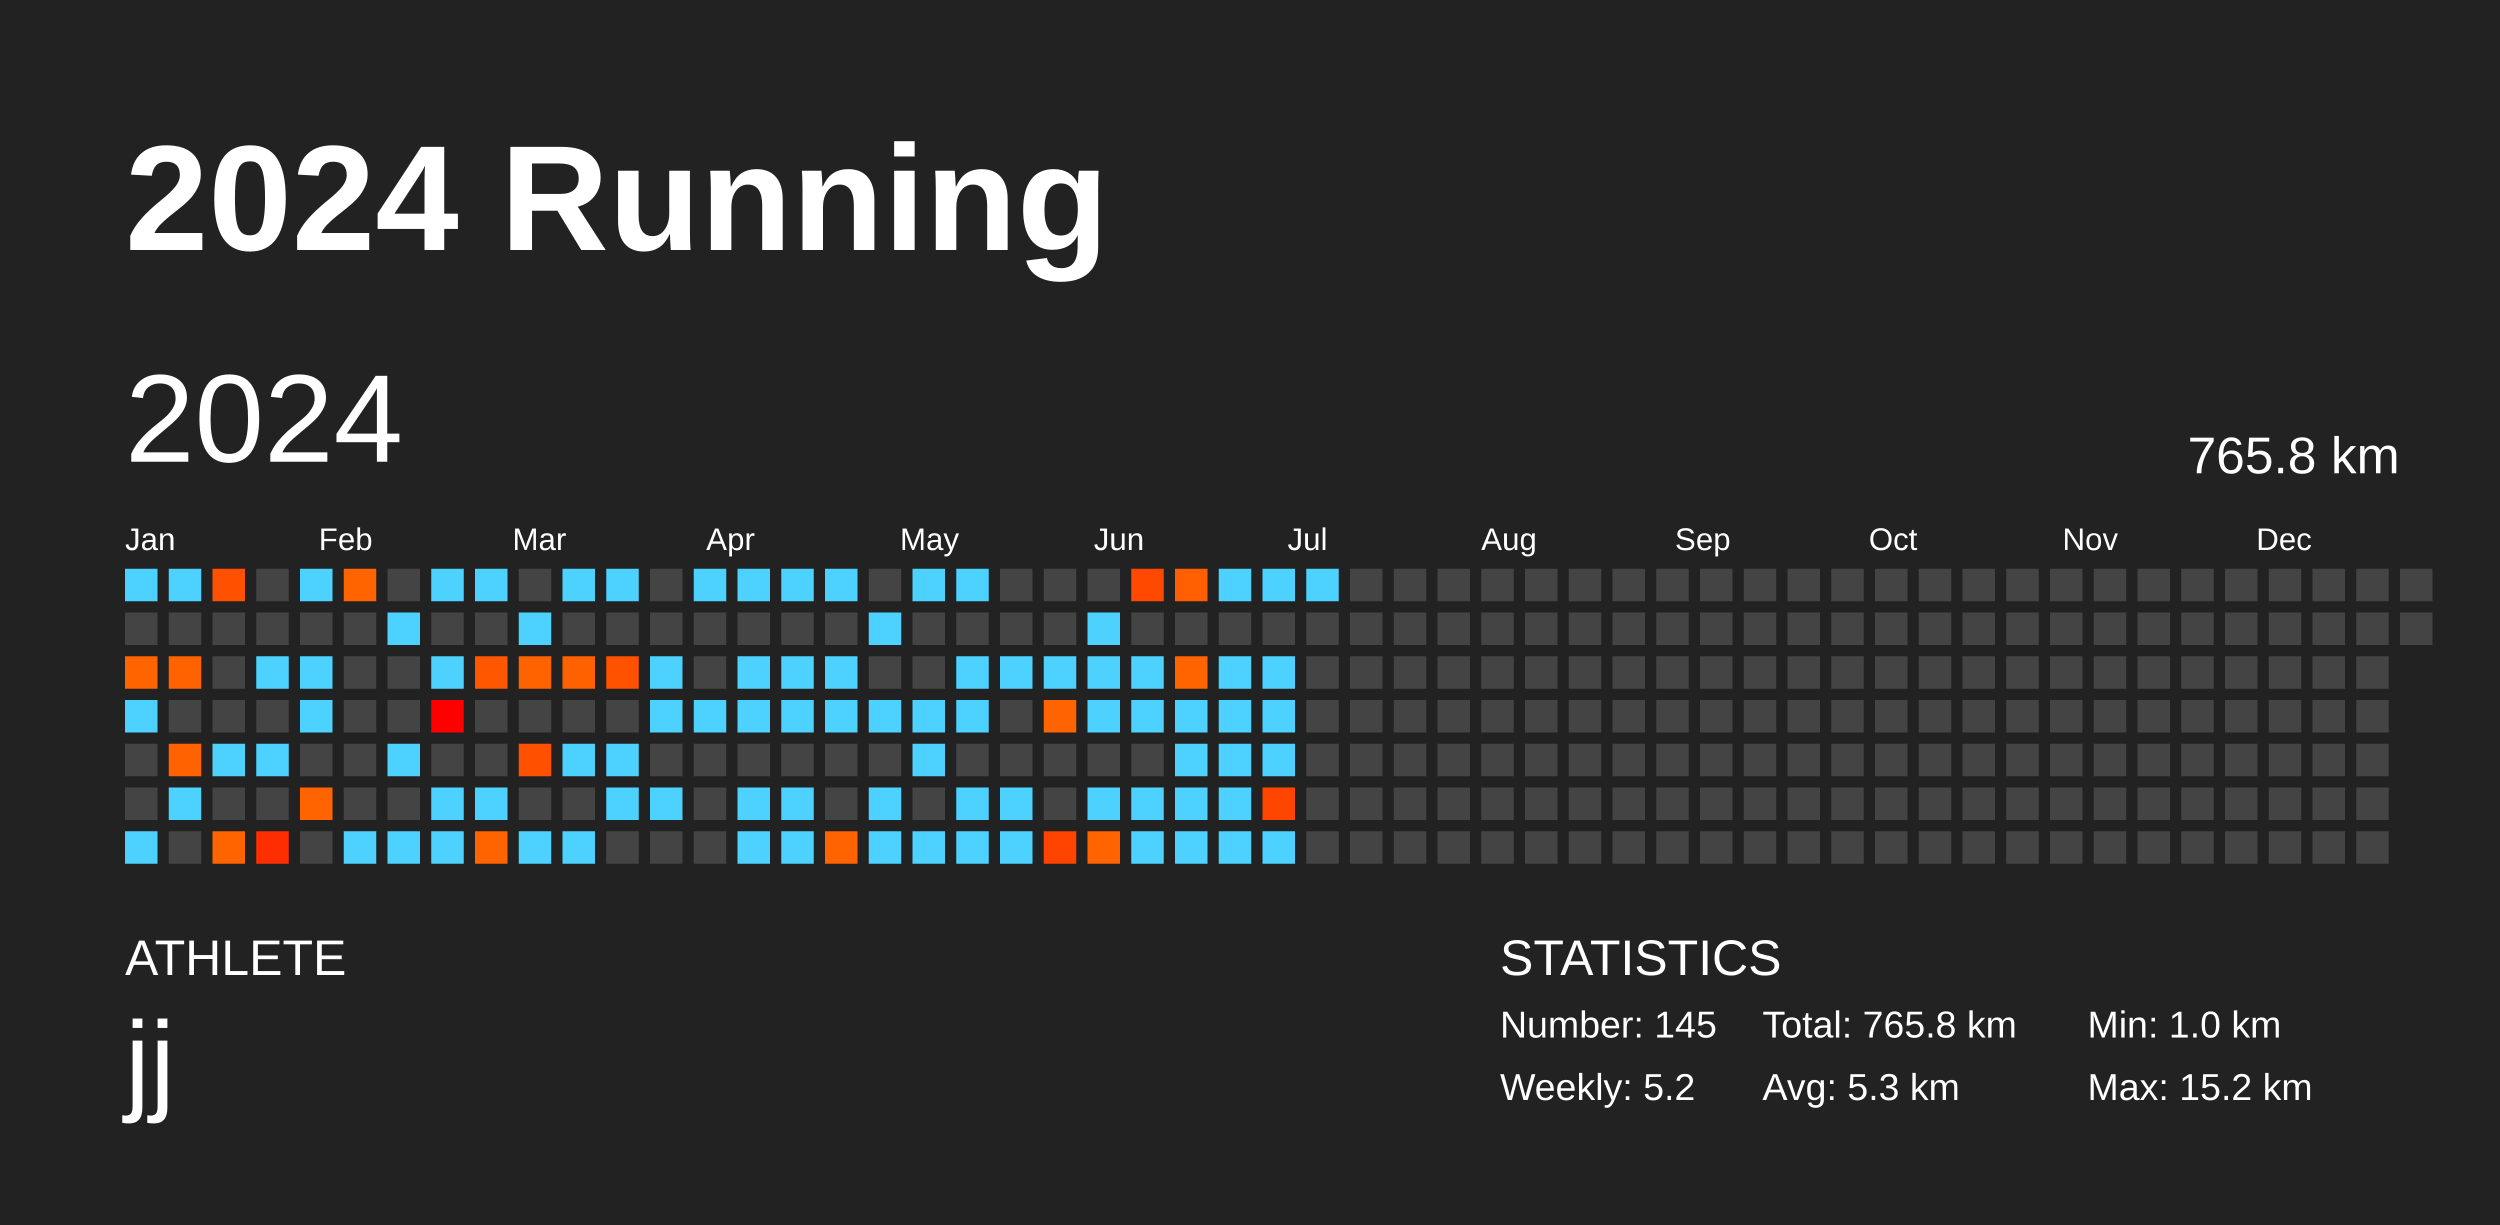
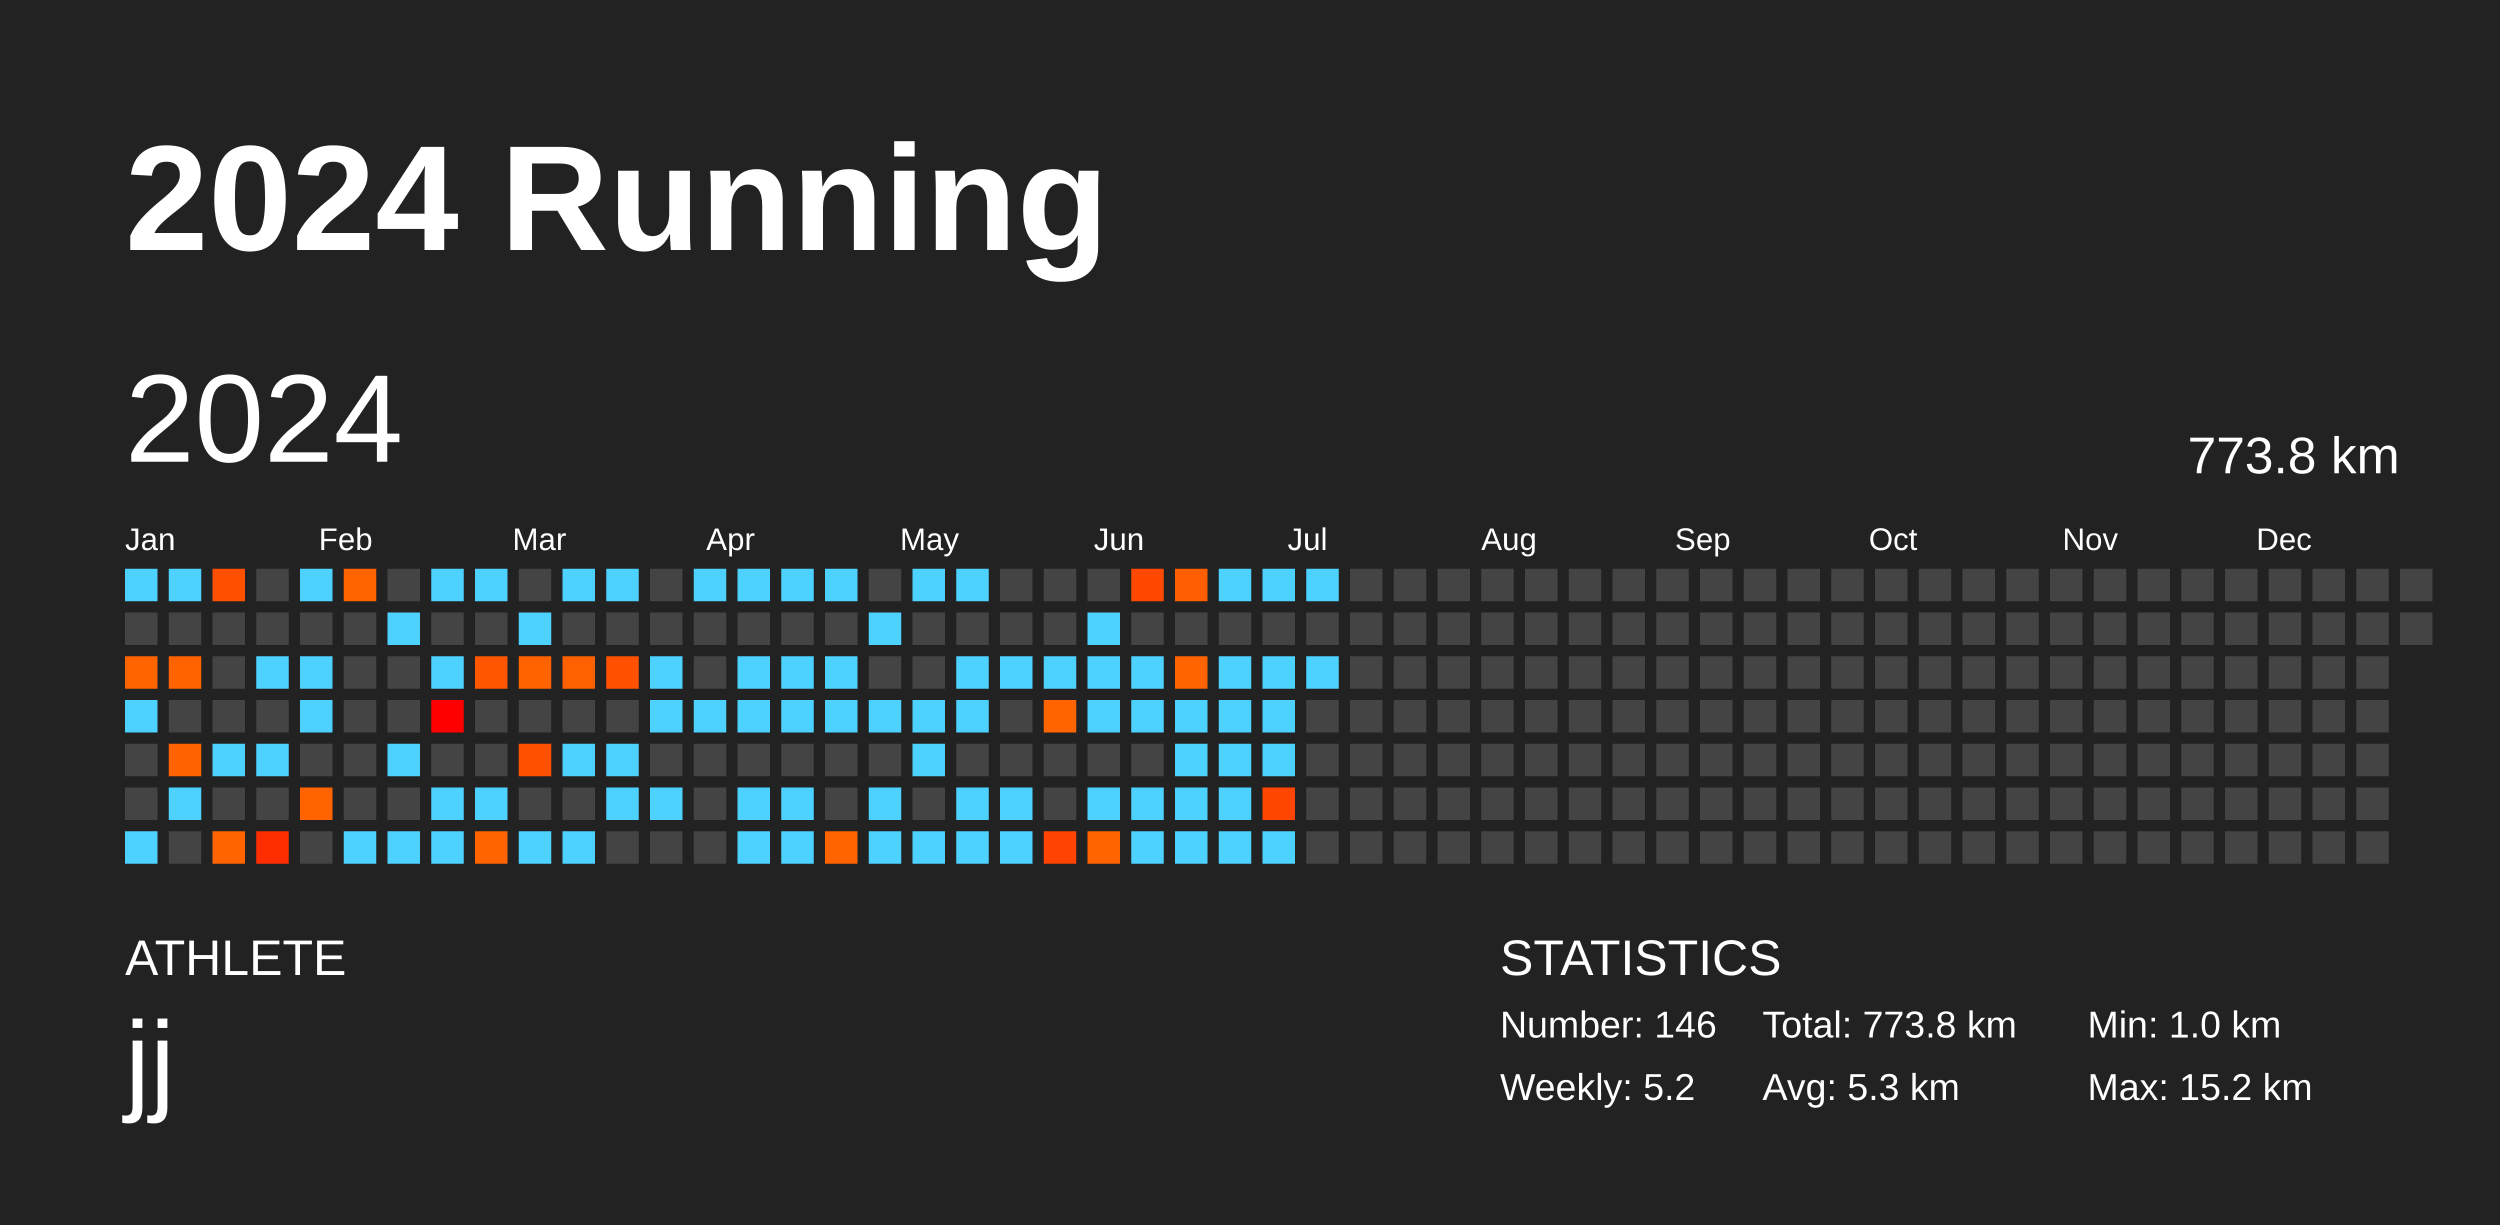
<svg xmlns="http://www.w3.org/2000/svg" baseProfile="full" height="98mm" version="1.1" viewBox="0,0,200,98" width="200mm">
  <defs />
  <rect fill="#222222" height="98" width="200" x="0" y="0" />
  <text fill="#FFFFFF" style="font-size:12px; font-family:Arial; font-weight:bold;" x="10" y="20">2024 Running</text>
  <text fill="#FFFFFF" style="font-size:4px; font-family:Arial" x="10" y="78">ATHLETE</text>
  <text fill="#FFFFFF" style="font-size:9px; font-family:Arial" x="10" y="88">jj</text>
  <text fill="#FFFFFF" style="font-size:4px; font-family:Arial" x="120" y="78">STATISTICS</text>
-   <text fill="#FFFFFF" style="font-size:3px; font-family:Arial" x="120" y="83">Number: 145</text>
+   <text fill="#FFFFFF" style="font-size:3px; font-family:Arial" x="120" y="83">Number: 146</text>
  <text fill="#FFFFFF" style="font-size:3px; font-family:Arial" x="120" y="88">Weekly: 5.2</text>
-   <text fill="#FFFFFF" style="font-size:3px; font-family:Arial" x="141" y="83">Total: 765.8 km</text>
+   <text fill="#FFFFFF" style="font-size:3px; font-family:Arial" x="141" y="83">Total: 773.8 km</text>
  <text fill="#FFFFFF" style="font-size:3px; font-family:Arial" x="141" y="88">Avg: 5.3 km</text>
  <text fill="#FFFFFF" style="font-size:3px; font-family:Arial" x="167" y="83">Min: 1.0 km</text>
  <text fill="#FFFFFF" style="font-size:3px; font-family:Arial" x="167" y="88">Max: 15.2 km</text>
  <text dominant-baseline="hanging" fill="#FFFFFF" style="font-size:10.0px; font-family:Arial;" x="10" y="30">2024</text>
-   <text dominant-baseline="hanging" fill="#FFFFFF" style="font-size:4.125px; font-family:Arial;" x="175" y="35">765.8 km</text>
+   <text dominant-baseline="hanging" fill="#FFFFFF" style="font-size:4.125px; font-family:Arial;" x="175" y="35">773.8 km</text>
  <text fill="#FFFFFF" style="font-size:2.5px; font-family:Arial" x="10.0" y="44">Jan</text>
  <text fill="#FFFFFF" style="font-size:2.5px; font-family:Arial" x="25.5" y="44">Feb</text>
  <text fill="#FFFFFF" style="font-size:2.5px; font-family:Arial" x="41.0" y="44">Mar</text>
  <text fill="#FFFFFF" style="font-size:2.5px; font-family:Arial" x="56.5" y="44">Apr</text>
  <text fill="#FFFFFF" style="font-size:2.5px; font-family:Arial" x="72.0" y="44">May</text>
  <text fill="#FFFFFF" style="font-size:2.5px; font-family:Arial" x="87.5" y="44">Jun</text>
  <text fill="#FFFFFF" style="font-size:2.5px; font-family:Arial" x="103.0" y="44">Jul</text>
  <text fill="#FFFFFF" style="font-size:2.5px; font-family:Arial" x="118.5" y="44">Aug</text>
  <text fill="#FFFFFF" style="font-size:2.5px; font-family:Arial" x="134.0" y="44">Sep</text>
  <text fill="#FFFFFF" style="font-size:2.5px; font-family:Arial" x="149.5" y="44">Oct</text>
  <text fill="#FFFFFF" style="font-size:2.5px; font-family:Arial" x="165.0" y="44">Nov</text>
  <text fill="#FFFFFF" style="font-size:2.5px; font-family:Arial" x="180.5" y="44">Dec</text>
  <rect fill="#4dd2ff" height="2.6" width="2.6" x="10.0" y="45.5" />
  <rect fill="#444444" height="2.6" width="2.6" x="10.0" y="49.0" />
  <rect fill="#ff6400" height="2.6" width="2.6" x="10.0" y="52.5" />
  <rect fill="#4dd2ff" height="2.6" width="2.6" x="10.0" y="56.0" />
  <rect fill="#444444" height="2.6" width="2.6" x="10.0" y="59.5" />
  <rect fill="#444444" height="2.6" width="2.6" x="10.0" y="63.0" />
  <rect fill="#4dd2ff" height="2.6" width="2.6" x="10.0" y="66.5" />
  <rect fill="#4dd2ff" height="2.6" width="2.6" x="13.5" y="45.5" />
  <rect fill="#444444" height="2.6" width="2.6" x="13.5" y="49.0" />
  <rect fill="#ff6300" height="2.6" width="2.6" x="13.5" y="52.5" />
  <rect fill="#444444" height="2.6" width="2.6" x="13.5" y="56.0" />
  <rect fill="#ff6200" height="2.6" width="2.6" x="13.5" y="59.5" />
  <rect fill="#4dd2ff" height="2.6" width="2.6" x="13.5" y="63.0" />
  <rect fill="#444444" height="2.6" width="2.6" x="13.5" y="66.5" />
  <rect fill="#ff5000" height="2.6" width="2.6" x="17.0" y="45.5" />
  <rect fill="#444444" height="2.6" width="2.6" x="17.0" y="49.0" />
  <rect fill="#444444" height="2.6" width="2.6" x="17.0" y="52.5" />
  <rect fill="#444444" height="2.6" width="2.6" x="17.0" y="56.0" />
  <rect fill="#4dd2ff" height="2.6" width="2.6" x="17.0" y="59.5" />
  <rect fill="#444444" height="2.6" width="2.6" x="17.0" y="63.0" />
  <rect fill="#ff6400" height="2.6" width="2.6" x="17.0" y="66.5" />
  <rect fill="#444444" height="2.6" width="2.6" x="20.5" y="45.5" />
  <rect fill="#444444" height="2.6" width="2.6" x="20.5" y="49.0" />
  <rect fill="#4dd2ff" height="2.6" width="2.6" x="20.5" y="52.5" />
  <rect fill="#444444" height="2.6" width="2.6" x="20.5" y="56.0" />
  <rect fill="#4dd2ff" height="2.6" width="2.6" x="20.5" y="59.5" />
  <rect fill="#444444" height="2.6" width="2.6" x="20.5" y="63.0" />
  <rect fill="#ff2e00" height="2.6" width="2.6" x="20.5" y="66.5" />
  <rect fill="#4dd2ff" height="2.6" width="2.6" x="24.0" y="45.5" />
  <rect fill="#444444" height="2.6" width="2.6" x="24.0" y="49.0" />
  <rect fill="#4dd2ff" height="2.6" width="2.6" x="24.0" y="52.5" />
  <rect fill="#4dd2ff" height="2.6" width="2.6" x="24.0" y="56.0" />
  <rect fill="#444444" height="2.6" width="2.6" x="24.0" y="59.5" />
  <rect fill="#ff6400" height="2.6" width="2.6" x="24.0" y="63.0" />
  <rect fill="#444444" height="2.6" width="2.6" x="24.0" y="66.5" />
  <rect fill="#ff6400" height="2.6" width="2.6" x="27.5" y="45.5" />
  <rect fill="#444444" height="2.6" width="2.6" x="27.5" y="49.0" />
  <rect fill="#444444" height="2.6" width="2.6" x="27.5" y="52.5" />
  <rect fill="#444444" height="2.6" width="2.6" x="27.5" y="56.0" />
  <rect fill="#444444" height="2.6" width="2.6" x="27.5" y="59.5" />
  <rect fill="#444444" height="2.6" width="2.6" x="27.5" y="63.0" />
  <rect fill="#4dd2ff" height="2.6" width="2.6" x="27.5" y="66.5" />
  <rect fill="#444444" height="2.6" width="2.6" x="31.0" y="45.5" />
  <rect fill="#4dd2ff" height="2.6" width="2.6" x="31.0" y="49.0" />
  <rect fill="#444444" height="2.6" width="2.6" x="31.0" y="52.5" />
  <rect fill="#444444" height="2.6" width="2.6" x="31.0" y="56.0" />
  <rect fill="#4dd2ff" height="2.6" width="2.6" x="31.0" y="59.5" />
  <rect fill="#444444" height="2.6" width="2.6" x="31.0" y="63.0" />
  <rect fill="#4dd2ff" height="2.6" width="2.6" x="31.0" y="66.5" />
  <rect fill="#4dd2ff" height="2.6" width="2.6" x="34.5" y="45.5" />
  <rect fill="#444444" height="2.6" width="2.6" x="34.5" y="49.0" />
  <rect fill="#4dd2ff" height="2.6" width="2.6" x="34.5" y="52.5" />
  <rect fill="#ff0000" height="2.6" width="2.6" x="34.5" y="56.0" />
  <rect fill="#444444" height="2.6" width="2.6" x="34.5" y="59.5" />
  <rect fill="#4dd2ff" height="2.6" width="2.6" x="34.5" y="63.0" />
  <rect fill="#4dd2ff" height="2.6" width="2.6" x="34.5" y="66.5" />
  <rect fill="#4dd2ff" height="2.6" width="2.6" x="38.0" y="45.5" />
  <rect fill="#444444" height="2.6" width="2.6" x="38.0" y="49.0" />
  <rect fill="#ff5700" height="2.6" width="2.6" x="38.0" y="52.5" />
  <rect fill="#444444" height="2.6" width="2.6" x="38.0" y="56.0" />
  <rect fill="#444444" height="2.6" width="2.6" x="38.0" y="59.5" />
  <rect fill="#4dd2ff" height="2.6" width="2.6" x="38.0" y="63.0" />
  <rect fill="#ff6400" height="2.6" width="2.6" x="38.0" y="66.5" />
  <rect fill="#444444" height="2.6" width="2.6" x="41.5" y="45.5" />
  <rect fill="#4dd2ff" height="2.6" width="2.6" x="41.5" y="49.0" />
  <rect fill="#ff6300" height="2.6" width="2.6" x="41.5" y="52.5" />
  <rect fill="#444444" height="2.6" width="2.6" x="41.5" y="56.0" />
  <rect fill="#ff5100" height="2.6" width="2.6" x="41.5" y="59.5" />
  <rect fill="#444444" height="2.6" width="2.6" x="41.5" y="63.0" />
  <rect fill="#4dd2ff" height="2.6" width="2.6" x="41.5" y="66.5" />
  <rect fill="#4dd2ff" height="2.6" width="2.6" x="45.0" y="45.5" />
  <rect fill="#444444" height="2.6" width="2.6" x="45.0" y="49.0" />
  <rect fill="#ff6100" height="2.6" width="2.6" x="45.0" y="52.5" />
  <rect fill="#444444" height="2.6" width="2.6" x="45.0" y="56.0" />
  <rect fill="#4dd2ff" height="2.6" width="2.6" x="45.0" y="59.5" />
  <rect fill="#444444" height="2.6" width="2.6" x="45.0" y="63.0" />
  <rect fill="#4dd2ff" height="2.6" width="2.6" x="45.0" y="66.5" />
  <rect fill="#4dd2ff" height="2.6" width="2.6" x="48.5" y="45.5" />
  <rect fill="#444444" height="2.6" width="2.6" x="48.5" y="49.0" />
  <rect fill="#ff5100" height="2.6" width="2.6" x="48.5" y="52.5" />
  <rect fill="#444444" height="2.6" width="2.6" x="48.5" y="56.0" />
  <rect fill="#4dd2ff" height="2.6" width="2.6" x="48.5" y="59.5" />
  <rect fill="#4dd2ff" height="2.6" width="2.6" x="48.5" y="63.0" />
  <rect fill="#444444" height="2.6" width="2.6" x="48.5" y="66.5" />
  <rect fill="#444444" height="2.6" width="2.6" x="52.0" y="45.5" />
  <rect fill="#444444" height="2.6" width="2.6" x="52.0" y="49.0" />
  <rect fill="#4dd2ff" height="2.6" width="2.6" x="52.0" y="52.5" />
  <rect fill="#4dd2ff" height="2.6" width="2.6" x="52.0" y="56.0" />
  <rect fill="#444444" height="2.6" width="2.6" x="52.0" y="59.5" />
  <rect fill="#4dd2ff" height="2.6" width="2.6" x="52.0" y="63.0" />
  <rect fill="#444444" height="2.6" width="2.6" x="52.0" y="66.5" />
  <rect fill="#4dd2ff" height="2.6" width="2.6" x="55.5" y="45.5" />
  <rect fill="#444444" height="2.6" width="2.6" x="55.5" y="49.0" />
  <rect fill="#444444" height="2.6" width="2.6" x="55.5" y="52.5" />
  <rect fill="#4dd2ff" height="2.6" width="2.6" x="55.5" y="56.0" />
  <rect fill="#444444" height="2.6" width="2.6" x="55.5" y="59.5" />
  <rect fill="#444444" height="2.6" width="2.6" x="55.5" y="63.0" />
  <rect fill="#444444" height="2.6" width="2.6" x="55.5" y="66.5" />
  <rect fill="#4dd2ff" height="2.6" width="2.6" x="59.0" y="45.5" />
  <rect fill="#444444" height="2.6" width="2.6" x="59.0" y="49.0" />
  <rect fill="#4dd2ff" height="2.6" width="2.6" x="59.0" y="52.5" />
  <rect fill="#4dd2ff" height="2.6" width="2.6" x="59.0" y="56.0" />
  <rect fill="#444444" height="2.6" width="2.6" x="59.0" y="59.5" />
  <rect fill="#4dd2ff" height="2.6" width="2.6" x="59.0" y="63.0" />
  <rect fill="#4dd2ff" height="2.6" width="2.6" x="59.0" y="66.5" />
  <rect fill="#4dd2ff" height="2.6" width="2.6" x="62.5" y="45.5" />
  <rect fill="#444444" height="2.6" width="2.6" x="62.5" y="49.0" />
  <rect fill="#4dd2ff" height="2.6" width="2.6" x="62.5" y="52.5" />
  <rect fill="#4dd2ff" height="2.6" width="2.6" x="62.5" y="56.0" />
  <rect fill="#444444" height="2.6" width="2.6" x="62.5" y="59.5" />
  <rect fill="#4dd2ff" height="2.6" width="2.6" x="62.5" y="63.0" />
  <rect fill="#4dd2ff" height="2.6" width="2.6" x="62.5" y="66.5" />
  <rect fill="#4dd2ff" height="2.6" width="2.6" x="66.0" y="45.5" />
  <rect fill="#444444" height="2.6" width="2.6" x="66.0" y="49.0" />
  <rect fill="#4dd2ff" height="2.6" width="2.6" x="66.0" y="52.5" />
  <rect fill="#4dd2ff" height="2.6" width="2.6" x="66.0" y="56.0" />
  <rect fill="#444444" height="2.6" width="2.6" x="66.0" y="59.5" />
  <rect fill="#444444" height="2.6" width="2.6" x="66.0" y="63.0" />
  <rect fill="#ff6400" height="2.6" width="2.6" x="66.0" y="66.5" />
  <rect fill="#444444" height="2.6" width="2.6" x="69.5" y="45.5" />
  <rect fill="#4dd2ff" height="2.6" width="2.6" x="69.5" y="49.0" />
  <rect fill="#444444" height="2.6" width="2.6" x="69.5" y="52.5" />
  <rect fill="#4dd2ff" height="2.6" width="2.6" x="69.5" y="56.0" />
  <rect fill="#444444" height="2.6" width="2.6" x="69.5" y="59.5" />
  <rect fill="#4dd2ff" height="2.6" width="2.6" x="69.5" y="63.0" />
  <rect fill="#4dd2ff" height="2.6" width="2.6" x="69.5" y="66.5" />
  <rect fill="#4dd2ff" height="2.6" width="2.6" x="73.0" y="45.5" />
  <rect fill="#444444" height="2.6" width="2.6" x="73.0" y="49.0" />
  <rect fill="#444444" height="2.6" width="2.6" x="73.0" y="52.5" />
  <rect fill="#4dd2ff" height="2.6" width="2.6" x="73.0" y="56.0" />
  <rect fill="#4dd2ff" height="2.6" width="2.6" x="73.0" y="59.5" />
  <rect fill="#444444" height="2.6" width="2.6" x="73.0" y="63.0" />
  <rect fill="#4dd2ff" height="2.6" width="2.6" x="73.0" y="66.5" />
  <rect fill="#4dd2ff" height="2.6" width="2.6" x="76.5" y="45.5" />
  <rect fill="#444444" height="2.6" width="2.6" x="76.5" y="49.0" />
  <rect fill="#4dd2ff" height="2.6" width="2.6" x="76.5" y="52.5" />
  <rect fill="#4dd2ff" height="2.6" width="2.6" x="76.5" y="56.0" />
  <rect fill="#444444" height="2.6" width="2.6" x="76.5" y="59.5" />
  <rect fill="#4dd2ff" height="2.6" width="2.6" x="76.5" y="63.0" />
  <rect fill="#4dd2ff" height="2.6" width="2.6" x="76.5" y="66.5" />
  <rect fill="#444444" height="2.6" width="2.6" x="80.0" y="45.5" />
  <rect fill="#444444" height="2.6" width="2.6" x="80.0" y="49.0" />
  <rect fill="#4dd2ff" height="2.6" width="2.6" x="80.0" y="52.5" />
  <rect fill="#444444" height="2.6" width="2.6" x="80.0" y="56.0" />
  <rect fill="#444444" height="2.6" width="2.6" x="80.0" y="59.5" />
  <rect fill="#4dd2ff" height="2.6" width="2.6" x="80.0" y="63.0" />
  <rect fill="#4dd2ff" height="2.6" width="2.6" x="80.0" y="66.5" />
  <rect fill="#444444" height="2.6" width="2.6" x="83.5" y="45.5" />
  <rect fill="#444444" height="2.6" width="2.6" x="83.5" y="49.0" />
  <rect fill="#4dd2ff" height="2.6" width="2.6" x="83.5" y="52.5" />
  <rect fill="#ff6400" height="2.6" width="2.6" x="83.5" y="56.0" />
  <rect fill="#444444" height="2.6" width="2.6" x="83.5" y="59.5" />
  <rect fill="#444444" height="2.6" width="2.6" x="83.5" y="63.0" />
  <rect fill="#ff4300" height="2.6" width="2.6" x="83.5" y="66.5" />
  <rect fill="#444444" height="2.6" width="2.6" x="87.0" y="45.5" />
  <rect fill="#4dd2ff" height="2.6" width="2.6" x="87.0" y="49.0" />
  <rect fill="#4dd2ff" height="2.6" width="2.6" x="87.0" y="52.5" />
  <rect fill="#4dd2ff" height="2.6" width="2.6" x="87.0" y="56.0" />
  <rect fill="#444444" height="2.6" width="2.6" x="87.0" y="59.5" />
  <rect fill="#4dd2ff" height="2.6" width="2.6" x="87.0" y="63.0" />
  <rect fill="#ff6400" height="2.6" width="2.6" x="87.0" y="66.5" />
  <rect fill="#ff4900" height="2.6" width="2.6" x="90.5" y="45.5" />
  <rect fill="#444444" height="2.6" width="2.6" x="90.5" y="49.0" />
  <rect fill="#4dd2ff" height="2.6" width="2.6" x="90.5" y="52.5" />
  <rect fill="#4dd2ff" height="2.6" width="2.6" x="90.5" y="56.0" />
  <rect fill="#444444" height="2.6" width="2.6" x="90.5" y="59.5" />
  <rect fill="#4dd2ff" height="2.6" width="2.6" x="90.5" y="63.0" />
  <rect fill="#4dd2ff" height="2.6" width="2.6" x="90.5" y="66.5" />
  <rect fill="#ff5f00" height="2.6" width="2.6" x="94.0" y="45.5" />
  <rect fill="#444444" height="2.6" width="2.6" x="94.0" y="49.0" />
  <rect fill="#ff6400" height="2.6" width="2.6" x="94.0" y="52.5" />
  <rect fill="#4dd2ff" height="2.6" width="2.6" x="94.0" y="56.0" />
  <rect fill="#4dd2ff" height="2.6" width="2.6" x="94.0" y="59.5" />
  <rect fill="#4dd2ff" height="2.6" width="2.6" x="94.0" y="63.0" />
  <rect fill="#4dd2ff" height="2.6" width="2.6" x="94.0" y="66.5" />
  <rect fill="#4dd2ff" height="2.6" width="2.6" x="97.5" y="45.5" />
  <rect fill="#444444" height="2.6" width="2.6" x="97.5" y="49.0" />
  <rect fill="#4dd2ff" height="2.6" width="2.6" x="97.5" y="52.5" />
  <rect fill="#4dd2ff" height="2.6" width="2.6" x="97.5" y="56.0" />
  <rect fill="#4dd2ff" height="2.6" width="2.6" x="97.5" y="59.5" />
  <rect fill="#4dd2ff" height="2.6" width="2.6" x="97.5" y="63.0" />
  <rect fill="#4dd2ff" height="2.6" width="2.6" x="97.5" y="66.5" />
  <rect fill="#4dd2ff" height="2.6" width="2.6" x="101.0" y="45.5" />
  <rect fill="#444444" height="2.6" width="2.6" x="101.0" y="49.0" />
  <rect fill="#4dd2ff" height="2.6" width="2.6" x="101.0" y="52.5" />
  <rect fill="#4dd2ff" height="2.6" width="2.6" x="101.0" y="56.0" />
  <rect fill="#4dd2ff" height="2.6" width="2.6" x="101.0" y="59.5" />
  <rect fill="#ff4600" height="2.6" width="2.6" x="101.0" y="63.0" />
  <rect fill="#4dd2ff" height="2.6" width="2.6" x="101.0" y="66.5" />
  <rect fill="#4dd2ff" height="2.6" width="2.6" x="104.5" y="45.5" />
  <rect fill="#444444" height="2.6" width="2.6" x="104.5" y="49.0" />
-   <rect fill="#444444" height="2.6" width="2.6" x="104.5" y="52.5" />
+   <rect fill="#4dd2ff" height="2.6" width="2.6" x="104.5" y="52.5" />
  <rect fill="#444444" height="2.6" width="2.6" x="104.5" y="56.0" />
  <rect fill="#444444" height="2.6" width="2.6" x="104.5" y="59.5" />
  <rect fill="#444444" height="2.6" width="2.6" x="104.5" y="63.0" />
  <rect fill="#444444" height="2.6" width="2.6" x="104.5" y="66.5" />
  <rect fill="#444444" height="2.6" width="2.6" x="108.0" y="45.5" />
  <rect fill="#444444" height="2.6" width="2.6" x="108.0" y="49.0" />
  <rect fill="#444444" height="2.6" width="2.6" x="108.0" y="52.5" />
  <rect fill="#444444" height="2.6" width="2.6" x="108.0" y="56.0" />
  <rect fill="#444444" height="2.6" width="2.6" x="108.0" y="59.5" />
  <rect fill="#444444" height="2.6" width="2.6" x="108.0" y="63.0" />
  <rect fill="#444444" height="2.6" width="2.6" x="108.0" y="66.5" />
  <rect fill="#444444" height="2.6" width="2.6" x="111.5" y="45.5" />
  <rect fill="#444444" height="2.6" width="2.6" x="111.5" y="49.0" />
  <rect fill="#444444" height="2.6" width="2.6" x="111.5" y="52.5" />
  <rect fill="#444444" height="2.6" width="2.6" x="111.5" y="56.0" />
  <rect fill="#444444" height="2.6" width="2.6" x="111.5" y="59.5" />
  <rect fill="#444444" height="2.6" width="2.6" x="111.5" y="63.0" />
  <rect fill="#444444" height="2.6" width="2.6" x="111.5" y="66.5" />
  <rect fill="#444444" height="2.6" width="2.6" x="115.0" y="45.5" />
  <rect fill="#444444" height="2.6" width="2.6" x="115.0" y="49.0" />
  <rect fill="#444444" height="2.6" width="2.6" x="115.0" y="52.5" />
  <rect fill="#444444" height="2.6" width="2.6" x="115.0" y="56.0" />
  <rect fill="#444444" height="2.6" width="2.6" x="115.0" y="59.5" />
  <rect fill="#444444" height="2.6" width="2.6" x="115.0" y="63.0" />
  <rect fill="#444444" height="2.6" width="2.6" x="115.0" y="66.5" />
  <rect fill="#444444" height="2.6" width="2.6" x="118.5" y="45.5" />
  <rect fill="#444444" height="2.6" width="2.6" x="118.5" y="49.0" />
  <rect fill="#444444" height="2.6" width="2.6" x="118.5" y="52.5" />
  <rect fill="#444444" height="2.6" width="2.6" x="118.5" y="56.0" />
  <rect fill="#444444" height="2.6" width="2.6" x="118.5" y="59.5" />
  <rect fill="#444444" height="2.6" width="2.6" x="118.5" y="63.0" />
  <rect fill="#444444" height="2.6" width="2.6" x="118.5" y="66.5" />
  <rect fill="#444444" height="2.6" width="2.6" x="122.0" y="45.5" />
  <rect fill="#444444" height="2.6" width="2.6" x="122.0" y="49.0" />
  <rect fill="#444444" height="2.6" width="2.6" x="122.0" y="52.5" />
  <rect fill="#444444" height="2.6" width="2.6" x="122.0" y="56.0" />
  <rect fill="#444444" height="2.6" width="2.6" x="122.0" y="59.5" />
  <rect fill="#444444" height="2.6" width="2.6" x="122.0" y="63.0" />
  <rect fill="#444444" height="2.6" width="2.6" x="122.0" y="66.5" />
  <rect fill="#444444" height="2.6" width="2.6" x="125.5" y="45.5" />
  <rect fill="#444444" height="2.6" width="2.6" x="125.5" y="49.0" />
  <rect fill="#444444" height="2.6" width="2.6" x="125.5" y="52.5" />
  <rect fill="#444444" height="2.6" width="2.6" x="125.5" y="56.0" />
  <rect fill="#444444" height="2.6" width="2.6" x="125.5" y="59.5" />
  <rect fill="#444444" height="2.6" width="2.6" x="125.5" y="63.0" />
  <rect fill="#444444" height="2.6" width="2.6" x="125.5" y="66.5" />
  <rect fill="#444444" height="2.6" width="2.6" x="129.0" y="45.5" />
  <rect fill="#444444" height="2.6" width="2.6" x="129.0" y="49.0" />
  <rect fill="#444444" height="2.6" width="2.6" x="129.0" y="52.5" />
  <rect fill="#444444" height="2.6" width="2.6" x="129.0" y="56.0" />
  <rect fill="#444444" height="2.6" width="2.6" x="129.0" y="59.5" />
  <rect fill="#444444" height="2.6" width="2.6" x="129.0" y="63.0" />
  <rect fill="#444444" height="2.6" width="2.6" x="129.0" y="66.5" />
  <rect fill="#444444" height="2.6" width="2.6" x="132.5" y="45.5" />
  <rect fill="#444444" height="2.6" width="2.6" x="132.5" y="49.0" />
  <rect fill="#444444" height="2.6" width="2.6" x="132.5" y="52.5" />
  <rect fill="#444444" height="2.6" width="2.6" x="132.5" y="56.0" />
  <rect fill="#444444" height="2.6" width="2.6" x="132.5" y="59.5" />
  <rect fill="#444444" height="2.6" width="2.6" x="132.5" y="63.0" />
  <rect fill="#444444" height="2.6" width="2.6" x="132.5" y="66.5" />
  <rect fill="#444444" height="2.6" width="2.6" x="136.0" y="45.5" />
  <rect fill="#444444" height="2.6" width="2.6" x="136.0" y="49.0" />
  <rect fill="#444444" height="2.6" width="2.6" x="136.0" y="52.5" />
  <rect fill="#444444" height="2.6" width="2.6" x="136.0" y="56.0" />
  <rect fill="#444444" height="2.6" width="2.6" x="136.0" y="59.5" />
  <rect fill="#444444" height="2.6" width="2.6" x="136.0" y="63.0" />
  <rect fill="#444444" height="2.6" width="2.6" x="136.0" y="66.5" />
  <rect fill="#444444" height="2.6" width="2.6" x="139.5" y="45.5" />
  <rect fill="#444444" height="2.6" width="2.6" x="139.5" y="49.0" />
  <rect fill="#444444" height="2.6" width="2.6" x="139.5" y="52.5" />
  <rect fill="#444444" height="2.6" width="2.6" x="139.5" y="56.0" />
  <rect fill="#444444" height="2.6" width="2.6" x="139.5" y="59.5" />
  <rect fill="#444444" height="2.6" width="2.6" x="139.5" y="63.0" />
  <rect fill="#444444" height="2.6" width="2.6" x="139.5" y="66.5" />
  <rect fill="#444444" height="2.6" width="2.6" x="143.0" y="45.5" />
  <rect fill="#444444" height="2.6" width="2.6" x="143.0" y="49.0" />
  <rect fill="#444444" height="2.6" width="2.6" x="143.0" y="52.5" />
  <rect fill="#444444" height="2.6" width="2.6" x="143.0" y="56.0" />
  <rect fill="#444444" height="2.6" width="2.6" x="143.0" y="59.5" />
  <rect fill="#444444" height="2.6" width="2.6" x="143.0" y="63.0" />
  <rect fill="#444444" height="2.6" width="2.6" x="143.0" y="66.5" />
  <rect fill="#444444" height="2.6" width="2.6" x="146.5" y="45.5" />
  <rect fill="#444444" height="2.6" width="2.6" x="146.5" y="49.0" />
  <rect fill="#444444" height="2.6" width="2.6" x="146.5" y="52.5" />
  <rect fill="#444444" height="2.6" width="2.6" x="146.5" y="56.0" />
  <rect fill="#444444" height="2.6" width="2.6" x="146.5" y="59.5" />
  <rect fill="#444444" height="2.6" width="2.6" x="146.5" y="63.0" />
  <rect fill="#444444" height="2.6" width="2.6" x="146.5" y="66.5" />
  <rect fill="#444444" height="2.6" width="2.6" x="150.0" y="45.5" />
  <rect fill="#444444" height="2.6" width="2.6" x="150.0" y="49.0" />
  <rect fill="#444444" height="2.6" width="2.6" x="150.0" y="52.5" />
  <rect fill="#444444" height="2.6" width="2.6" x="150.0" y="56.0" />
  <rect fill="#444444" height="2.6" width="2.6" x="150.0" y="59.5" />
  <rect fill="#444444" height="2.6" width="2.6" x="150.0" y="63.0" />
  <rect fill="#444444" height="2.6" width="2.6" x="150.0" y="66.5" />
  <rect fill="#444444" height="2.6" width="2.6" x="153.5" y="45.5" />
  <rect fill="#444444" height="2.6" width="2.6" x="153.5" y="49.0" />
  <rect fill="#444444" height="2.6" width="2.6" x="153.5" y="52.5" />
  <rect fill="#444444" height="2.6" width="2.6" x="153.5" y="56.0" />
  <rect fill="#444444" height="2.6" width="2.6" x="153.5" y="59.5" />
  <rect fill="#444444" height="2.6" width="2.6" x="153.5" y="63.0" />
  <rect fill="#444444" height="2.6" width="2.6" x="153.5" y="66.5" />
  <rect fill="#444444" height="2.6" width="2.6" x="157.0" y="45.5" />
  <rect fill="#444444" height="2.6" width="2.6" x="157.0" y="49.0" />
  <rect fill="#444444" height="2.6" width="2.6" x="157.0" y="52.5" />
  <rect fill="#444444" height="2.6" width="2.6" x="157.0" y="56.0" />
  <rect fill="#444444" height="2.6" width="2.6" x="157.0" y="59.5" />
  <rect fill="#444444" height="2.6" width="2.6" x="157.0" y="63.0" />
  <rect fill="#444444" height="2.6" width="2.6" x="157.0" y="66.5" />
  <rect fill="#444444" height="2.6" width="2.6" x="160.5" y="45.5" />
  <rect fill="#444444" height="2.6" width="2.6" x="160.5" y="49.0" />
  <rect fill="#444444" height="2.6" width="2.6" x="160.5" y="52.5" />
  <rect fill="#444444" height="2.6" width="2.6" x="160.5" y="56.0" />
  <rect fill="#444444" height="2.6" width="2.6" x="160.5" y="59.5" />
  <rect fill="#444444" height="2.6" width="2.6" x="160.5" y="63.0" />
  <rect fill="#444444" height="2.6" width="2.6" x="160.5" y="66.5" />
  <rect fill="#444444" height="2.6" width="2.6" x="164.0" y="45.5" />
  <rect fill="#444444" height="2.6" width="2.6" x="164.0" y="49.0" />
  <rect fill="#444444" height="2.6" width="2.6" x="164.0" y="52.5" />
  <rect fill="#444444" height="2.6" width="2.6" x="164.0" y="56.0" />
  <rect fill="#444444" height="2.6" width="2.6" x="164.0" y="59.5" />
  <rect fill="#444444" height="2.6" width="2.6" x="164.0" y="63.0" />
  <rect fill="#444444" height="2.6" width="2.6" x="164.0" y="66.5" />
  <rect fill="#444444" height="2.6" width="2.6" x="167.5" y="45.5" />
  <rect fill="#444444" height="2.6" width="2.6" x="167.5" y="49.0" />
  <rect fill="#444444" height="2.6" width="2.6" x="167.5" y="52.5" />
  <rect fill="#444444" height="2.6" width="2.6" x="167.5" y="56.0" />
  <rect fill="#444444" height="2.6" width="2.6" x="167.5" y="59.5" />
  <rect fill="#444444" height="2.6" width="2.6" x="167.5" y="63.0" />
  <rect fill="#444444" height="2.6" width="2.6" x="167.5" y="66.5" />
  <rect fill="#444444" height="2.6" width="2.6" x="171.0" y="45.5" />
  <rect fill="#444444" height="2.6" width="2.6" x="171.0" y="49.0" />
  <rect fill="#444444" height="2.6" width="2.6" x="171.0" y="52.5" />
  <rect fill="#444444" height="2.6" width="2.6" x="171.0" y="56.0" />
  <rect fill="#444444" height="2.6" width="2.6" x="171.0" y="59.5" />
  <rect fill="#444444" height="2.6" width="2.6" x="171.0" y="63.0" />
  <rect fill="#444444" height="2.6" width="2.6" x="171.0" y="66.5" />
  <rect fill="#444444" height="2.6" width="2.6" x="174.5" y="45.5" />
  <rect fill="#444444" height="2.6" width="2.6" x="174.5" y="49.0" />
  <rect fill="#444444" height="2.6" width="2.6" x="174.5" y="52.5" />
  <rect fill="#444444" height="2.6" width="2.6" x="174.5" y="56.0" />
  <rect fill="#444444" height="2.6" width="2.6" x="174.5" y="59.5" />
  <rect fill="#444444" height="2.6" width="2.6" x="174.5" y="63.0" />
  <rect fill="#444444" height="2.6" width="2.6" x="174.5" y="66.5" />
  <rect fill="#444444" height="2.6" width="2.6" x="178.0" y="45.5" />
  <rect fill="#444444" height="2.6" width="2.6" x="178.0" y="49.0" />
  <rect fill="#444444" height="2.6" width="2.6" x="178.0" y="52.5" />
  <rect fill="#444444" height="2.6" width="2.6" x="178.0" y="56.0" />
  <rect fill="#444444" height="2.6" width="2.6" x="178.0" y="59.5" />
  <rect fill="#444444" height="2.6" width="2.6" x="178.0" y="63.0" />
  <rect fill="#444444" height="2.6" width="2.6" x="178.0" y="66.5" />
  <rect fill="#444444" height="2.6" width="2.6" x="181.5" y="45.5" />
  <rect fill="#444444" height="2.6" width="2.6" x="181.5" y="49.0" />
  <rect fill="#444444" height="2.6" width="2.6" x="181.5" y="52.5" />
  <rect fill="#444444" height="2.6" width="2.6" x="181.5" y="56.0" />
  <rect fill="#444444" height="2.6" width="2.6" x="181.5" y="59.5" />
  <rect fill="#444444" height="2.6" width="2.6" x="181.5" y="63.0" />
  <rect fill="#444444" height="2.6" width="2.6" x="181.5" y="66.5" />
  <rect fill="#444444" height="2.6" width="2.6" x="185.0" y="45.5" />
  <rect fill="#444444" height="2.6" width="2.6" x="185.0" y="49.0" />
  <rect fill="#444444" height="2.6" width="2.6" x="185.0" y="52.5" />
  <rect fill="#444444" height="2.6" width="2.6" x="185.0" y="56.0" />
  <rect fill="#444444" height="2.6" width="2.6" x="185.0" y="59.5" />
  <rect fill="#444444" height="2.6" width="2.6" x="185.0" y="63.0" />
  <rect fill="#444444" height="2.6" width="2.6" x="185.0" y="66.5" />
  <rect fill="#444444" height="2.6" width="2.6" x="188.5" y="45.5" />
  <rect fill="#444444" height="2.6" width="2.6" x="188.5" y="49.0" />
  <rect fill="#444444" height="2.6" width="2.6" x="188.5" y="52.5" />
  <rect fill="#444444" height="2.6" width="2.6" x="188.5" y="56.0" />
  <rect fill="#444444" height="2.6" width="2.6" x="188.5" y="59.5" />
  <rect fill="#444444" height="2.6" width="2.6" x="188.5" y="63.0" />
  <rect fill="#444444" height="2.6" width="2.6" x="188.5" y="66.5" />
  <rect fill="#444444" height="2.6" width="2.6" x="192.0" y="45.5" />
  <rect fill="#444444" height="2.6" width="2.6" x="192.0" y="49.0" />
</svg>
